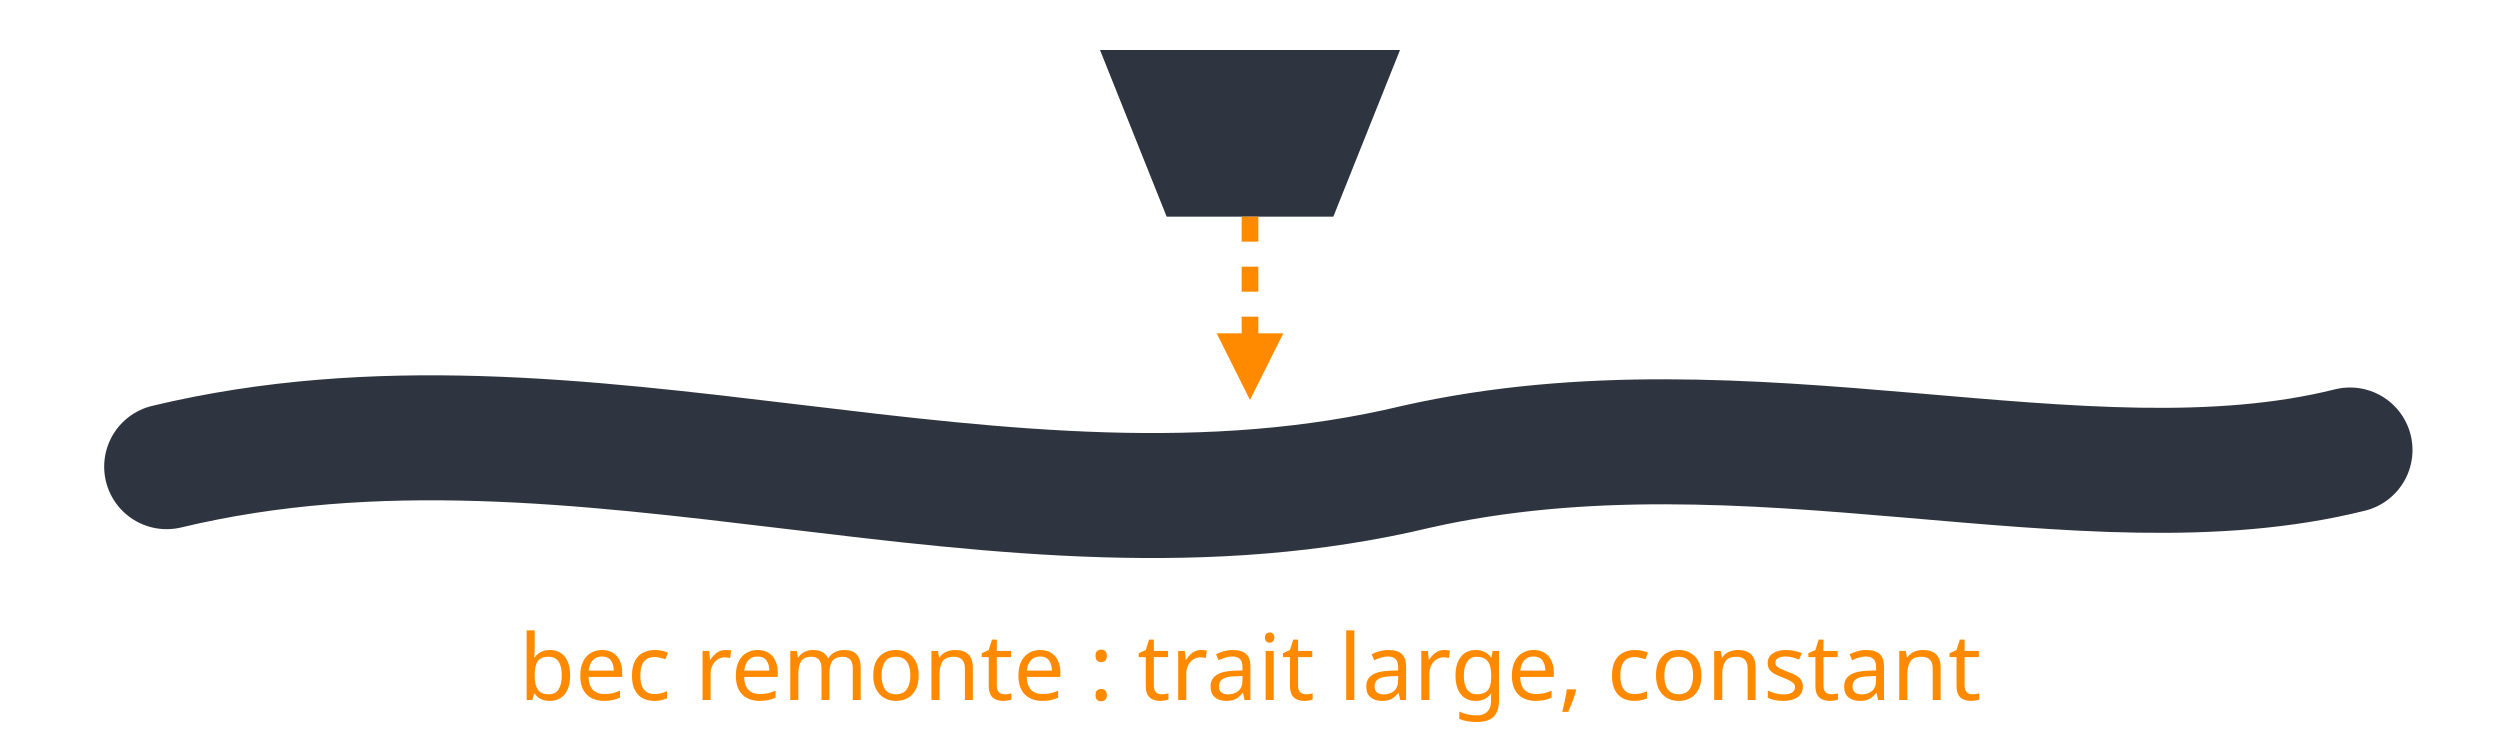
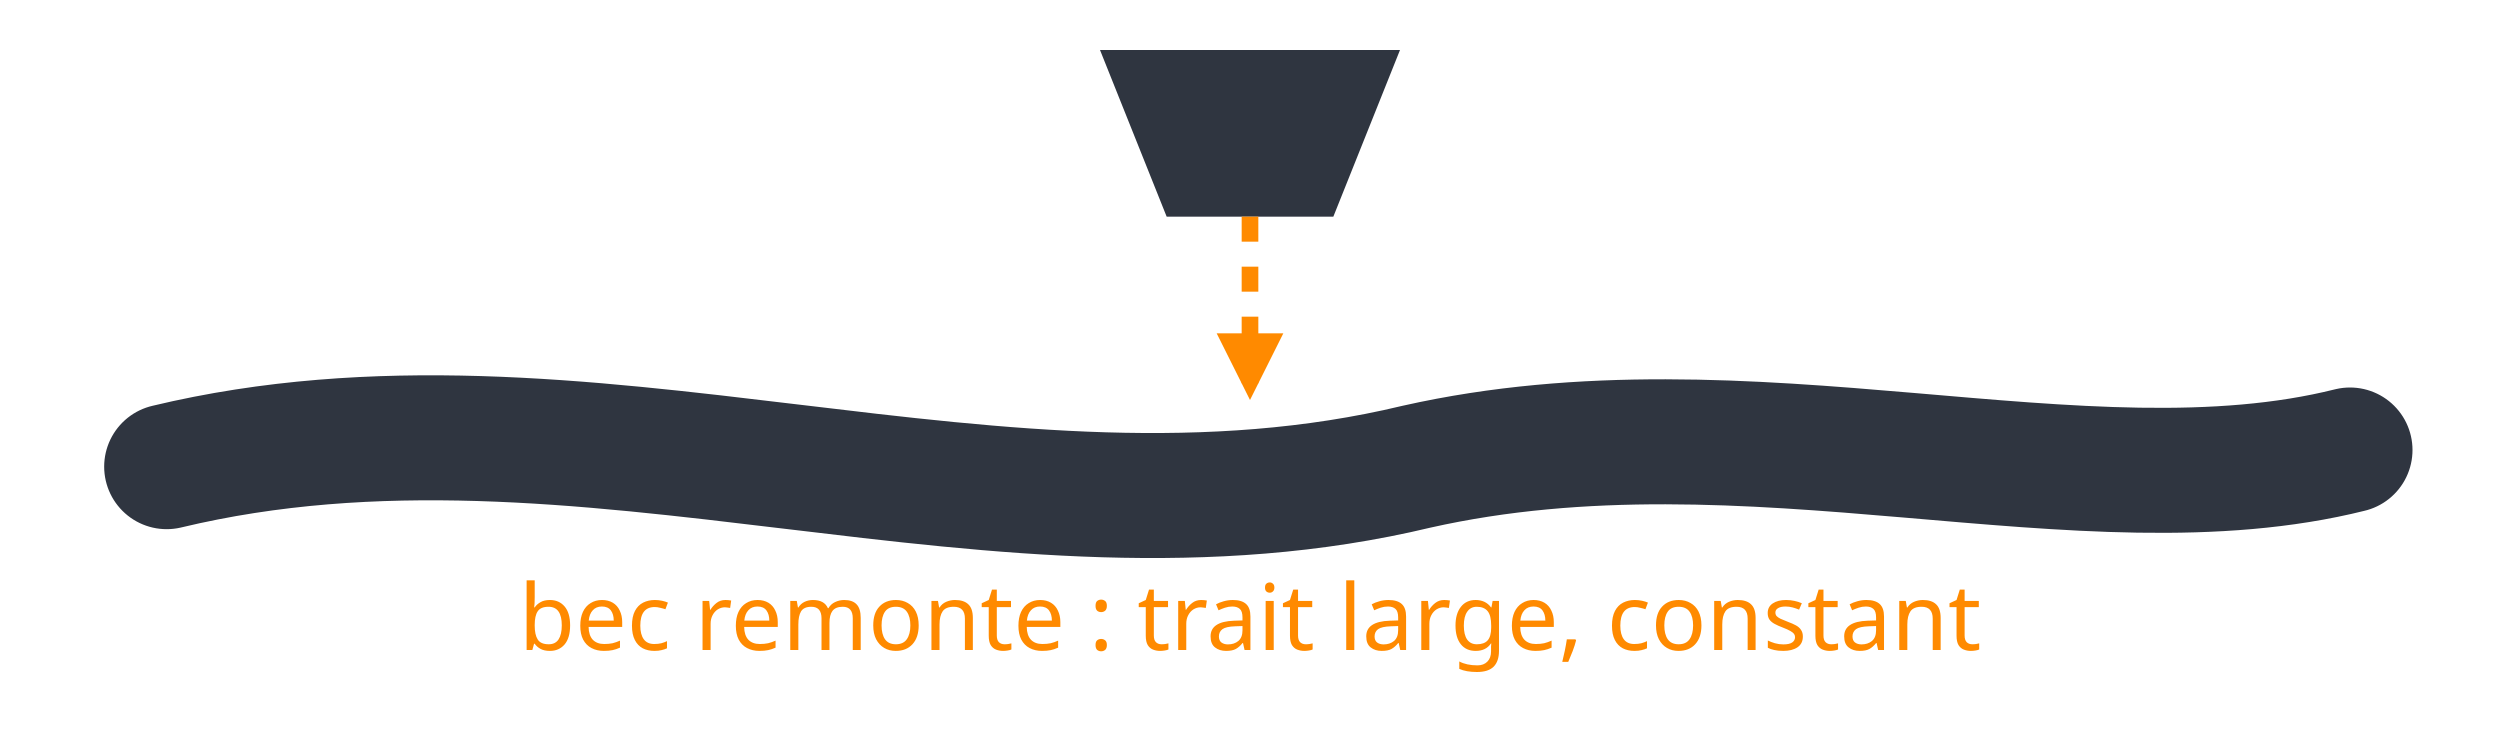
<svg xmlns="http://www.w3.org/2000/svg" viewBox="0 0 300 90">
  <path d="M 132 6 L 168 6 L 160 26 L 140 26 Z" fill="#2f3540" />
  <line x1="150" y1="26" x2="150" y2="46" stroke="#ff8a00" stroke-width="2" stroke-dasharray="3 3" />
  <path d="M 146 40 L 150 48 L 154 40 Z" fill="#ff8a00" />
  <path d="M 20 56 C 70 44, 120 68, 170 56 C 210 47, 250 62, 282 54" fill="none" stroke="#2f3540" stroke-width="15" stroke-linecap="round" />
-   <text x="150" y="84" font-family="sans-serif" font-size="11" fill="#ff8a00" text-anchor="middle">bec remonte : trait large, constant</text>
+   <text x="150" y="78" font-family="sans-serif" font-size="11" fill="#ff8a00" text-anchor="middle">bec remonte : trait large, constant</text>
</svg>
